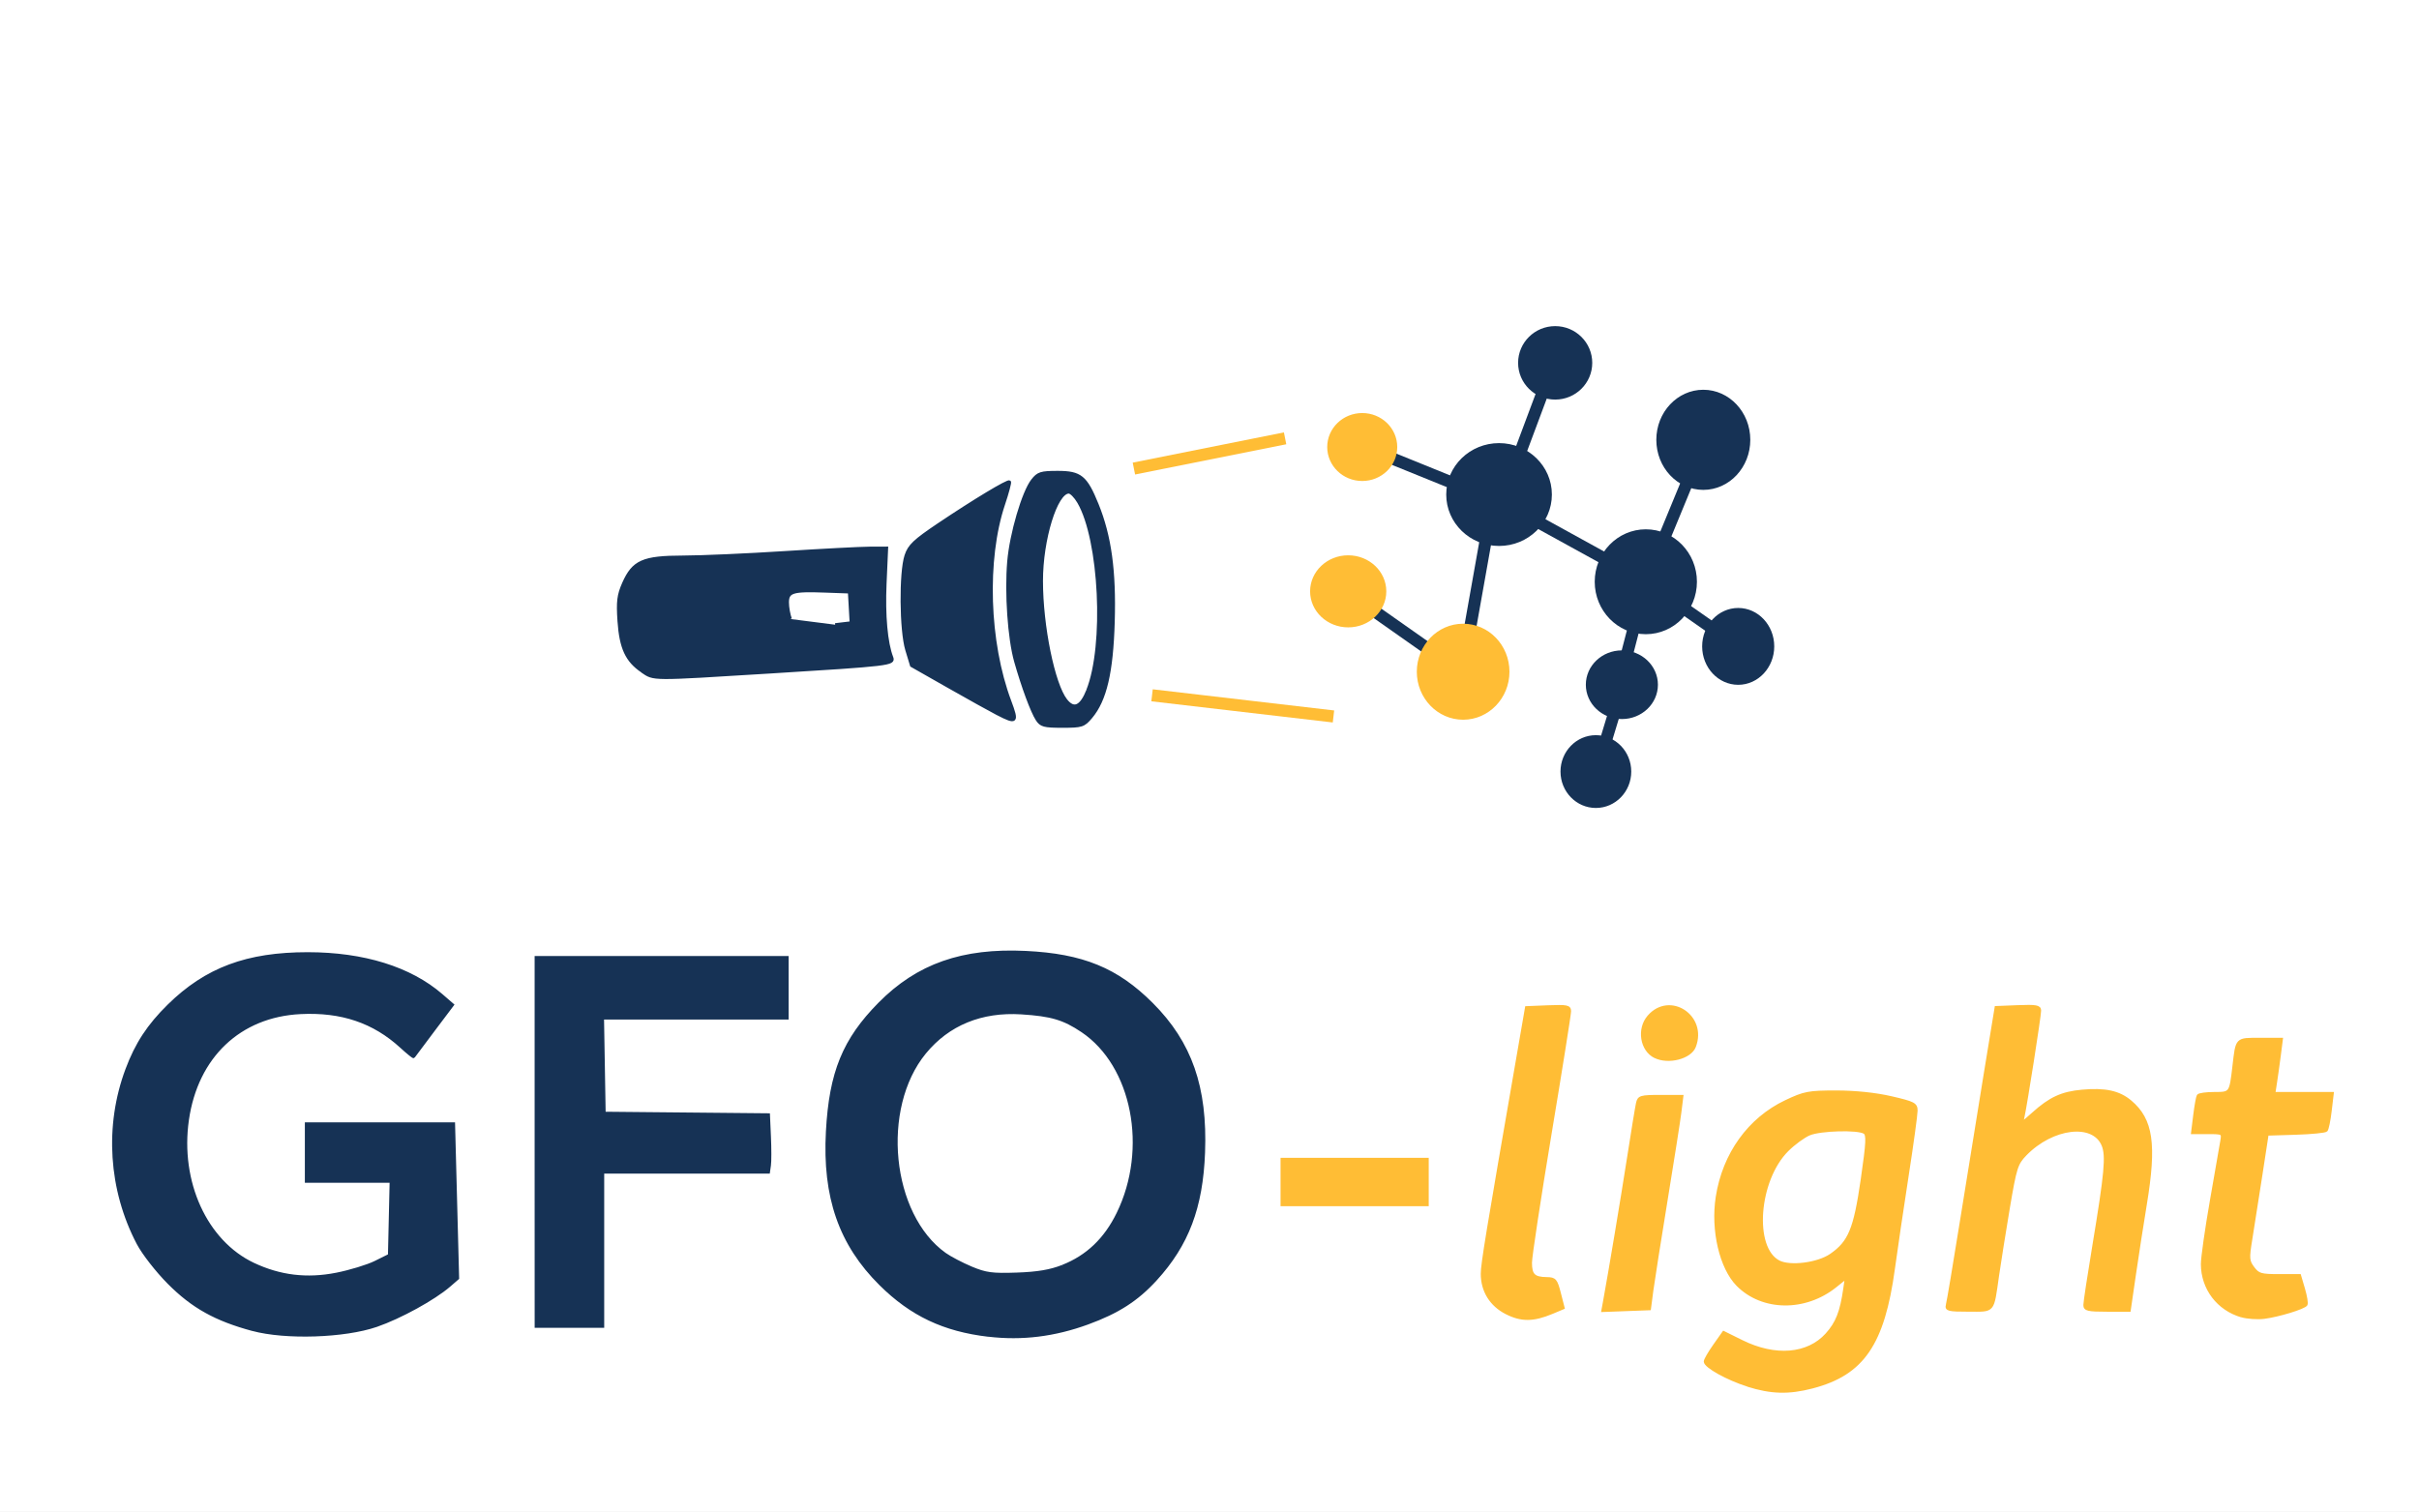
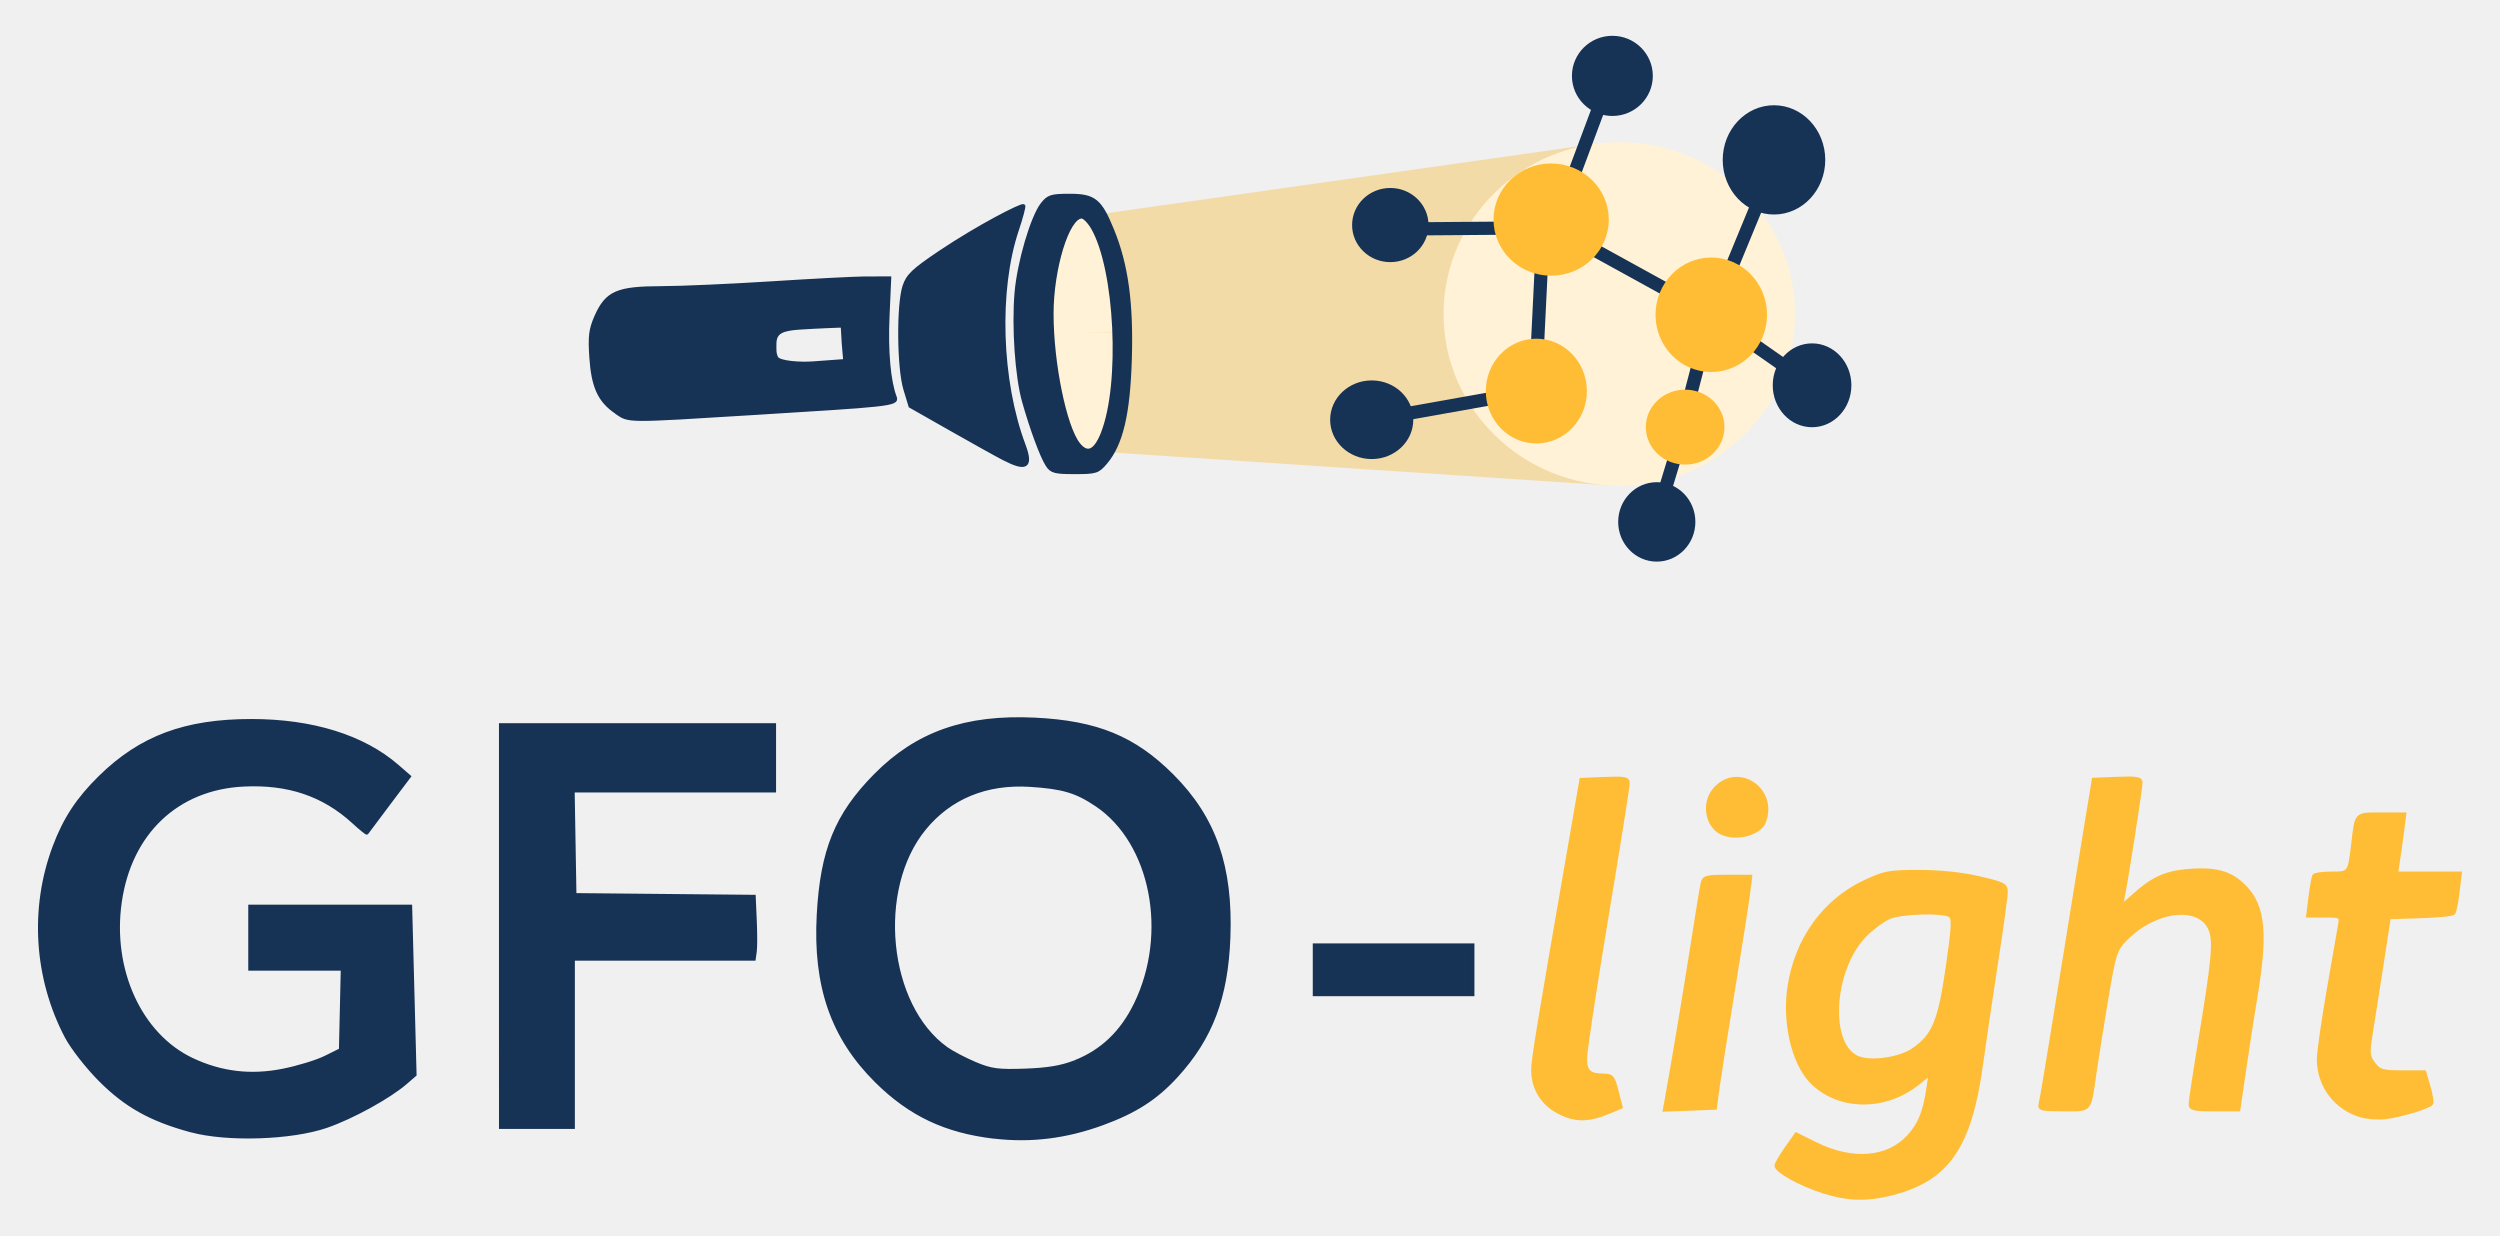
- <svg xmlns="http://www.w3.org/2000/svg" xml:space="preserve" width="800" height="500" viewBox="0 0 800 500">
-   <defs>
-     <style>
- 				.yellow {
- 						fill: #ffbd35;
- 						stroke: #ffbd35;
- 						//fill: #f7951d;
- 						//stroke: #f7951d;
- 				}
- 				.blue {
- 						fill: #163255;
- 						stroke: #163255;
- 				}
- 				.ray {
- 						stroke-width:4;
- 				}
- 		</style>
+ <svg xmlns="http://www.w3.org/2000/svg" xml:space="preserve" width="757.823" height="374.523" viewBox="0 0 757.823 374.523" version="1.1" id="svg11">
+   <defs id="defs1">
+     <style id="style1">
+             .yellow {
+                 fill: #ffbd35;
+                 stroke: #ffbd35;
+             }
+ 
+             .blue {
+                 fill: #163255;
+                 stroke: #163255;
+             }
+ 
+             .ray {
+                 fill: #f3dba7;
+             }
+ 
+             .focus {
+                 fill: #fff2d6;
+             }
+         </style>
  </defs>
-   <rect width="100%" height="100%" style="fill:#ffffff" />
-   <path class="blue" id="gfo" d="M326.92 441.70c-14.76-1.73-25.52-6.83-35.7-16.92-13.33-13.22-18.76-28.82-17.58-50.50 1.06-19.53 5.48-30.33 17.24-42.24 12.64-12.79 27.42-17.98 48.31-16.98 18.82.90 30.19 5.56 41.71 17.09 12.82 12.84 17.95 27.55 17.13 49.10-.69 18.14-5.34 30.44-15.87 41.96-6.16 6.74-12.48 10.80-22.49 14.45-11.01 4.01-21.65 5.32-32.75 4.02m24.53-22.79c8.15-3.21 14.14-8.92 18.31-17.47 10.47-21.45 5.08-49.05-11.81-60.40-6.13-4.12-10.24-5.34-20.15-5.97-13.23-.84-24.24 3.67-32.00 13.14-15.07 18.39-11.54 53.71 6.67 66.68 1.71 1.22 5.64 3.27 8.72 4.57 4.83 2.02 6.92 2.30 15.10 2.02 6.84-.24 11.07-.95 15.14-2.55M83.54 439.79c-12.21-3.29-19.82-7.54-27.67-15.43-3.93-3.95-8.46-9.76-10.21-13.10-9.29-17.72-10.65-38.85-3.68-57.47 3.17-8.49 7.14-14.54 13.85-21.14 12.36-12.14 25.86-17.18 45.98-17.17 18.44.01 33.81 4.79 44.15 13.73l3.67 3.18-6.35 8.43c-3.49 4.64-6.42 8.56-6.51 8.70-.09.14-1.91-1.33-4.06-3.30-9.08-8.32-19.79-11.94-33.36-11.26-20.11 1-34.36 14.51-37.37 35.46-2.96 20.54 6.06 40.33 21.78 47.77 8.8 4.16 17.74 5.24 27.51 3.31 4.51-.89 10.31-2.66 12.87-3.93l4.66-2.31.28-12.25.28-12.25H101.32v-19h48.68l.67 25.53.67 25.53-2.76 2.39c-5.04 4.37-16.27 10.54-24.07 13.23-10.61 3.65-30.04 4.28-40.97 1.34m93.77-62.03v-61h83v20h-61.05l.27 15.75.27 15.75 27.17.26 27.17.26.32 7.23c.18 3.97.18 8.24.00 9.48l-.32 2.25H199.32v51h-22zm247" />
-   <path class="yellow" id="hyphen" d="M424 391 v-7.5h48v15h-48zm-81-153" />
-   <path class="yellow" id="light" d="M578 458.19c-6.72-2.12-14.04-6.20-14.04-7.81 0-.52 1.36-2.89 3.04-5.27l3.04-4.31 5.98 2.96c11.06 5.48 21.88 4.59 28.12-2.31 3.42-3.79 4.85-7.42 5.97-15.23l.53-3.73-3.67 2.94c-10.02 8.03-24.1 7.85-32.28-.42-5.56-5.62-8.47-18.09-6.77-29.04 2.2-14.20 10.56-25.83 22.70-31.58 6.14-2.91 7.53-3.17 16.66-3.17 6.28 0 12.99.70 18.18 1.90 7.46 1.73 8.22 2.12 8.22 4.28 0 1.30-1.33 11.02-2.97 21.60s-3.67 24.34-4.52 30.59c-3.41 25.01-10.15 34.86-26.85 39.21-7.80 2.03-13.58 1.87-21.35-.58m27.54-43.02c6.2-4.29 7.96-8.57 10.35-25.08 1.78-12.35 1.90-14.80.74-15.53-2.18-1.38-14.55-1.04-18.26.50-1.85.77-5.14 3.18-7.32 5.36-9.92 9.92-11.61 32.45-2.77 36.97 3.78 1.93 12.95.75 17.26-2.22m-107.35 19.06c-5.10-2.62-7.96-7.25-7.97-12.88 0-3.22 1.63-13.16 11.87-72.11l2.76-15.94 7.12-.29c6.30-.25 7.12-.08 7.12 1.49-.00.98-2.91 19.26-6.47 40.63-3.55 21.36-6.46 40.50-6.46 42.53 0 4.12 1.12 5.21 5.41 5.27 2.65.03 3.03.48 4.15 4.85l1.23 4.81-3.65 1.53c-6.21 2.60-10.18 2.63-15.11.10m243.14 1.03c-7.77-2.28-12.92-9.05-12.96-17.09-.01-2.08 1.32-11.50 2.97-20.92 1.64-9.42 3.20-18.36 3.46-19.87.46-2.69.37-2.74-4.60-2.74h-5.07l.71-5.73c.39-3.15.91-6.06 1.17-6.47s2.64-.74 5.31-.74c5.44 0 5.43.02 6.48-8.96 1.09-9.31.75-8.96 8.66-8.96h7.03l-.67 5.23c-.37 2.87-.93 6.91-1.25 8.96l-.57 3.73h19.32l-.68 5.73c-.37 3.15-.97 6.04-1.32 6.43-.35.38-4.89.83-10.09.99l-9.44.29-2.14 13.94c-1.18 7.67-2.65 17.07-3.28 20.89-1.03 6.31-.96 7.16.76 9.46 1.70 2.26 2.59 2.52 8.64 2.52h6.74l1.30 4.41c.71 2.42 1.09 4.74.84 5.15-.65 1.05-9.16 3.65-13.88 4.24-2.19.27-5.53.04-7.43-.51m-210.72-4.54c1.82-9.93 5.86-34.09 7.96-47.61 1.36-8.76 2.70-16.95 2.98-18.18.46-2.06 1.05-2.24 7.58-2.24h7.08l-.65 5.23c-.36 2.87-2.42 15.99-4.57 29.14s-4.27 26.60-4.71 29.89l-.78 5.97-7.70.29-7.70.29zm113.41.95c.28-.95 2.37-13.40 4.65-27.65a16001 16001 0 0 1 7.81-48.32l3.67-22.41 7.19-.29c6.04-.24 7.19-.03 7.19 1.3 0 1.81-4.67 31.61-5.53 35.28-.52 2.24-.28 2.16 3.42-1.18 5.56-5.02 9.49-6.84 16.12-7.44 7.68-.69 12.20.28 15.99 3.47 7.07 5.95 8.25 14.03 4.95 34.01a1511 1511 0 0 0-3.61 23.27l-1.70 11.70h-7.34c-6.33 0-7.34-.24-7.33-1.74.00-.95 1.34-9.77 2.97-19.59 3.98-24.00 4.51-29.77 3.05-33.3-3.21-7.76-16.80-6.13-25.73 3.08-2.93 3.02-3.35 4.36-5.60 17.70-1.33 7.93-2.94 18.01-3.57 22.39-1.76 12.28-1.07 11.45-9.62 11.45-6.64 0-7.41-.19-6.96-1.74m-96.65-82.12c-4.54-2.2-5.65-9.18-2.10-13.26 6.91-7.95 18.90-.08 15.07 9.89-1.4 3.64-8.55 5.5-12.96 3.36" />
-   <path class="blue" id="flashlight" d="M343 238 c-1.70-2.63-4.72-10.79-7.12-19.25-2.13-7.54-3.17-22.56-2.28-33 .78-9.17 4.84-22.99 7.89-26.86 1.84-2.34 2.76-2.63 8.32-2.63 7.50 0 9.30 1.47 13.02 10.62 4.25 10.47 5.83 21.98 5.33 38.85-.49 16.69-2.64 25.86-7.37 31.48-2.4 2.85-3.00 3.04-9.45 3.04-6.04 0-7.06-.27-8.34-2.25m16.74-9.62c5.95-14.87 4.26-49.85-3.00-62.30-1.06-1.82-2.54-3.31-3.27-3.31-4.23 0-9.05 15.66-9.04 29.41.00 14.94 3.94 34.21 8.06 39.45 2.64 3.36 5.05 2.29 7.26-3.23m-29.83 7.72c-2.2-1.13-9.50-5.19-16.23-9.02l-12.23-6.95-1.57-5.18c-1.95-6.44-2.10-25.60-.25-31.18 1.08-3.27 2.77-4.87 10.78-10.26 11.76-7.90 22.94-14.64 23.44-14.13.20.21-.68 3.55-1.98 7.42-6.10 18.18-5.23 45.72 2.06 65.11 2.65 7.05 2.28 7.44-4.02 4.18m-117.54-14.09c-5.11-3.44-7.06-7.66-7.67-16.56-.44-6.49-.18-8.59 1.52-12.46 3.22-7.28 6.41-8.70 19.69-8.73 6.05-.01 21.12-.68 33.5-1.47s25.04-1.45 28.15-1.47l5.65-.02-.52 11.75c-.46 10.52.36 19.65 2.21 24.42.85 2.20-.37 2.35-40.32 4.82-39.83 2.46-38.18 2.47-42.23-.25m63.84-15.4 5.29-.63-.29-5.10-.29-5.10-7.99-.29c-10.80-.4-12.50.10-12.50 3.75 0 1.60.43 4.07.97 5.48" />
-   <path class="blue" d="m564.32 144.13-19.68 47.74Z" style="stroke-width:4;stroke-opacity:1" />
-   <path class="yellow ray" id="ray1" d="M375 155 l 50 -10z" />
-   <path class="yellow ray" id="ray2" d="M381 230 l 60 7z" />
-   <path class="blue" d="m514.54 118.11-18.10 48.42zM496.44 166.53ZM448.02 146.62l47.97 19.46zM444.40 195.04l41.18 28.96zM536.72 228.08ZM537.17 227.18ZM543.96 193.69l-9.05 34.84zM542.15 190.97l33.03 23.08zM493.27 167.89l-9.50 53.40zM494.18 164.72l49.32 27.15zM537.17 224.91l-9.05 29.86z" style="stroke-width:4;stroke-opacity:1" />
-   <ellipse class="yellow" cx="450.51" cy="147.87" rx="11.08" ry="10.74" />
-   <ellipse class="yellow" cx="445.87" cy="195.61" rx="12.10" ry="11.42" />
-   <ellipse class="yellow" cx="483.88" cy="222.20" rx="14.82" ry="15.38" />
-   <ellipse class="blue" cx="514.32" cy="120.03" rx="11.76" ry="11.65" />
-   <ellipse class="blue" cx="527.78" cy="255.23" rx="11.20" ry="11.54" />
-   <ellipse class="blue" cx="536.38" cy="226.5" rx="11.42" ry="10.86" />
-   <ellipse class="blue" cx="563.31" cy="145.49" rx="15.04" ry="16.06" />
-   <ellipse class="blue" cx="495.76" cy="163.59" rx="16.97" ry="16.51" style="display:inline;stroke-opacity:1" />
-   <ellipse class="blue" cx="544.30" cy="192.44" rx="16.40" ry="16.85" />
-   <ellipse class="blue" cx="574.85" cy="213.82" rx="11.42" ry="12.21" />
+   <g id="flashlight">
+     <path id="ray" class="ray" d="M 327.487,65.752 484.293,43.495 487.499,147.139 329.325,136.651 Z" />
+     <ellipse class="focus" id="focus" cx="490.862" cy="95.172" rx="53.276" ry="52.069" />
+     <path id="lense" class="focus" d="m 334.255,111.739 a 9.188,35.75 0 0 1 -9.177,35.75 9.188,35.75 0 0 1 -9.199,-35.664 9.188,35.75 0 0 1 9.155,-35.835 9.188,35.75 0 0 1 9.221,35.578 l -9.188,0.171 z" transform="rotate(-1.88248)" />
+     <path id="gadget" d="m 317.438,140.974 c -1.7,-2.63 -4.72,-10.79 -7.12,-19.25 -2.13,-7.54 -3.17,-22.56 -2.28,-33 0.78,-9.17 4.84,-22.99 7.89,-26.86 1.84,-2.34 2.76,-2.63 8.32,-2.63 7.5,0 9.3,1.47 13.02,10.62 4.25,10.47 5.83,21.98 5.33,38.85 -0.49,16.69 -2.64,25.86 -7.37,31.48 -2.4,2.85 -3,3.04 -9.45,3.04 -6.04,0 -7.06,-0.27 -8.34,-2.25 m 16.74,-9.62 c 5.95,-14.87 4.26,-49.85 -3,-62.3 -1.06,-1.82 -2.54,-3.31 -3.27,-3.31 -4.23,0 -9.05,15.66 -9.04,29.41 0,14.94 3.94,34.21 8.06,39.45 2.64,3.36 5.05,2.29 7.26,-3.23 m -29.83,7.72 c -2.2,-1.13 -9.5,-5.19 -16.23,-9.02 l -12.23,-6.95 -1.57,-5.18 c -1.95,-6.44 -2.1,-25.6 -0.25,-31.18 1.08,-3.27 2.77,-4.87 10.78,-10.26 11.76,-7.9 24.94,-14.64 25.44,-14.13 0.2,0.21 -0.68,3.55 -1.98,7.42 -6.1,18.18 -5.23,45.72 2.06,65.11 2.65,7.05 0.28,7.44 -6.02,4.18 m -117.54,-14.09 c -5.11,-3.44 -7.06,-7.66 -7.67,-16.56 -0.44,-6.49 -0.18,-8.59 1.52,-12.46 3.22,-7.28 6.41,-8.7 19.69,-8.73 6.05,-0.01 21.12,-0.68 33.5,-1.47 12.38,-0.79 25.04,-1.45 28.15,-1.47 l 7.65,-0.02 -0.52,11.75 c -0.46,10.52 0.36,19.65 2.21,24.42 0.85,2.2 -2.37,2.35 -42.32,4.82 -39.83,2.46 -38.18,2.47 -42.23,-0.25 m 59.567,-14.972 c 3.594,-0.269 9.735,-0.713 9.735,-0.713 l -0.462,-5.445 -0.29,-5.1 c 0,0 -7.504,0.255 -12.861,0.615 -5.357,0.36 -7.629,1.195 -7.629,4.845 0,1.6 -0.134,2.845 0.545,4.193 0.755,1.501 7.368,1.873 10.963,1.605 z" class="blue" />
+   </g>
+   <g id="title">
+     <path id="light" d="m 552.438,361.164 c -6.72,-2.12 -14.04,-6.2 -14.04,-7.81 0,-0.52 1.36,-2.89 3.04,-5.27 l 3.04,-4.31 5.98,2.96 c 11.06,5.48 21.88,4.59 28.12,-2.31 3.42,-3.79 4.85,-7.42 5.97,-15.23 l 0.53,-3.73 -3.67,2.94 c -10.02,8.03 -24.1,7.85 -32.28,-0.42 -5.56,-5.62 -8.47,-18.09 -6.77,-29.04 2.2,-14.2 10.56,-25.83 22.7,-31.58 6.14,-2.91 7.53,-3.17 16.66,-3.17 6.28,0 12.99,0.7 18.18,1.9 7.46,1.73 8.22,2.12 8.22,4.28 0,1.3 -1.33,11.02 -2.97,21.6 -1.64,10.58 -3.67,24.34 -4.52,30.59 -3.41,25.01 -10.15,34.86 -26.85,39.21 -7.8,2.03 -13.58,1.87 -21.35,-0.58 m 27.54,-43.02 c 6.2,-4.29 7.96,-8.57 10.35,-25.08 1.78,-12.35 1.9,-14.8 0.74,-15.53 -2.18,-1.38 -14.55,-1.04 -18.26,0.5 -1.85,0.77 -5.14,3.18 -7.32,5.36 -9.92,9.92 -11.61,32.45 -2.77,36.97 3.78,1.93 12.95,0.75 17.26,-2.22 m -107.35,19.06 c -5.1,-2.62 -7.96,-7.25 -7.97,-12.88 0,-3.22 1.63,-13.16 11.87,-72.11 l 2.76,-15.94 7.12,-0.29 c 6.3,-0.25 7.12,-0.08 7.12,1.49 0,0.98 -2.91,19.26 -6.47,40.63 -3.55,21.36 -6.46,40.5 -6.46,42.53 0,4.12 1.12,5.21 5.41,5.27 2.65,0.03 3.03,0.48 4.15,4.85 l 1.23,4.81 -3.65,1.53 c -6.21,2.6 -10.18,2.63 -15.11,0.1 m 243.14,1.03 c -7.77,-2.28 -12.92,-9.05 -12.96,-17.09 -0.01,-2.08 1.32,-11.5 2.97,-20.92 1.64,-9.42 3.2,-18.36 3.46,-19.87 0.46,-2.69 0.37,-2.74 -4.6,-2.74 h -5.07 l 0.71,-5.73 c 0.39,-3.15 0.91,-6.06 1.17,-6.47 0.26,-0.41 2.64,-0.74 5.31,-0.74 5.44,0 5.43,0.02 6.48,-8.96 1.09,-9.31 0.75,-8.96 8.66,-8.96 h 7.03 l -0.67,5.23 c -0.37,2.87 -0.93,6.91 -1.25,8.96 l -0.57,3.73 h 19.32 l -0.68,5.73 c -0.37,3.15 -0.97,6.04 -1.32,6.43 -0.35,0.38 -4.89,0.83 -10.09,0.99 l -9.44,0.29 -2.14,13.94 c -1.18,7.67 -2.65,17.07 -3.28,20.89 -1.03,6.31 -0.96,7.16 0.76,9.46 1.7,2.26 2.59,2.52 8.64,2.52 h 6.74 l 1.3,4.41 c 0.71,2.42 1.09,4.74 0.84,5.15 -0.65,1.05 -9.16,3.65 -13.88,4.24 -2.19,0.27 -5.53,0.04 -7.43,-0.51 m -210.72,-4.54 c 1.82,-9.93 5.86,-34.09 7.96,-47.61 1.36,-8.76 2.7,-16.95 2.98,-18.18 0.46,-2.06 1.05,-2.24 7.58,-2.24 h 7.08 l -0.65,5.23 c -0.36,2.87 -2.42,15.99 -4.57,29.14 -2.15,13.15 -4.27,26.6 -4.71,29.89 l -0.78,5.97 -7.7,0.29 -7.7,0.29 z m 113.41,0.95 c 0.28,-0.95 2.37,-13.4 4.65,-27.65 a 16001,16001 0 0 1 7.81,-48.32 l 3.67,-22.41 7.19,-0.29 c 6.04,-0.24 7.19,-0.03 7.19,1.3 0,1.81 -4.67,31.61 -5.53,35.28 -0.52,2.24 -0.28,2.16 3.42,-1.18 5.56,-5.02 9.49,-6.84 16.12,-7.44 7.68,-0.69 12.2,0.28 15.99,3.47 7.07,5.95 8.25,14.03 4.95,34.01 a 1511,1511 0 0 0 -3.61,23.27 l -1.7,11.7 h -7.34 c -6.33,0 -7.34,-0.24 -7.33,-1.74 0,-0.95 1.34,-9.77 2.97,-19.59 3.98,-24 4.51,-29.77 3.05,-33.3 -3.21,-7.76 -16.8,-6.13 -25.73,3.08 -2.93,3.02 -3.35,4.36 -5.6,17.7 -1.33,7.93 -2.94,18.01 -3.57,22.39 -1.76,12.28 -1.07,11.45 -9.62,11.45 -6.64,0 -7.41,-0.19 -6.96,-1.74 m -96.65,-82.12 c -4.54,-2.2 -5.65,-9.18 -2.1,-13.26 6.91,-7.95 18.9,-0.08 15.07,9.89 -1.4,3.64 -8.55,5.5 -12.96,3.36" class="yellow" />
+     <path id="hyphen" d="m 398.438,286.474 h 48 v 15 h -48 z" class="blue" />
+     <path id="gfo" d="m 301.358,344.674 c -14.76,-1.73 -25.52,-6.83 -35.7,-16.92 -13.33,-13.22 -18.76,-28.82 -17.58,-50.5 1.06,-19.53 5.48,-30.33 17.24,-42.24 12.64,-12.79 27.42,-17.98 48.31,-16.98 18.82,0.9 30.19,5.56 41.71,17.09 12.82,12.84 17.95,27.55 17.13,49.1 -0.69,18.14 -5.34,30.44 -15.87,41.96 -6.16,6.74 -12.48,10.8 -22.49,14.45 -11.01,4.01 -21.65,5.32 -32.75,4.02 m 24.53,-22.79 c 8.15,-3.21 14.14,-8.92 18.31,-17.47 10.47,-21.45 5.08,-49.05 -11.81,-60.4 -6.13,-4.12 -10.24,-5.34 -20.15,-5.97 -13.23,-0.84 -24.24,3.67 -32,13.14 -15.07,18.39 -11.54,53.71 6.67,66.68 1.71,1.22 5.64,3.27 8.72,4.57 4.83,2.02 6.92,2.3 15.1,2.02 6.84,-0.24 11.07,-0.95 15.14,-2.55 m -267.89,20.88 c -12.21,-3.29 -19.82,-7.54 -27.67,-15.43 -3.93,-3.95 -8.46,-9.76 -10.21,-13.1 -9.29,-17.72 -10.65,-38.85 -3.68,-57.47 3.17,-8.49 7.14,-14.54 13.85,-21.14 12.36,-12.14 25.86,-17.18 45.98,-17.17 18.44,0.01 33.81,4.79 44.15,13.73 l 3.67,3.18 -6.35,8.43 c -3.49,4.64 -6.42,8.56 -6.51,8.7 -0.09,0.14 -1.91,-1.33 -4.06,-3.3 -9.08,-8.32 -19.79,-11.94 -33.36,-11.26 -20.11,1 -34.36,14.51 -37.37,35.46 -2.96,20.54 6.06,40.33 21.78,47.77 8.8,4.16 17.74,5.24 27.51,3.31 4.51,-0.89 10.31,-2.66 12.87,-3.93 l 4.66,-2.31 0.28,-12.25 0.28,-12.25 H 75.757 v -19 H 124.438 l 0.67,25.53 0.67,25.53 -2.76,2.39 c -5.04,4.37 -16.27,10.54 -24.07,13.23 -10.61,3.65 -30.04,4.28 -40.97,1.34 m 93.77,-62.03 v -61 h 83 v 20 h -61.05 l 0.27,15.75 0.27,15.75 27.17,0.26 27.17,0.26 0.32,7.23 c 0.18,3.97 0.18,8.24 0,9.48 l -0.32,2.25 h -54.82 v 51 h -22 z" class="blue" />
+   </g>
+   <g id="graph">
+     <path id="edges" style="stroke-width:4" d="m 488.978,21.084 -18.1,48.42 z m -67.126,48.341 48.576,-0.371 z m -6.173,57.872 49.41,-8.798 z m 102.719,-30.633 -9.05,34.84 z m -1.81,-2.72 33.03,23.08 z m -48.88,-23.08 -2.308,47.046 z m 0.91,-3.17 49.32,27.15 z m 41.74,62.19 -8.925,29.36 z m 27.952,-81.47 -19.68,47.74 z" class="blue" />
+     <ellipse cx="415.809" cy="127.234" rx="12.1" ry="11.42" id="node10" class="blue" />
+     <ellipse cx="502.218" cy="158.204" rx="11.2" ry="11.54" id="node9" class="blue" />
+     <ellipse cx="549.287" cy="116.794" rx="11.42" ry="12.21" id="node8" class="blue" />
+     <ellipse cx="537.747" cy="48.464" rx="15.04" ry="16.06" id="node7" class="blue" />
+     <ellipse cx="488.758" cy="23.004" rx="11.76" ry="11.65" id="node6" class="blue" />
+     <ellipse cx="421.44" cy="68.219" rx="11.08" ry="10.74" id="node5" class="blue" />
+     <g id="highlight">
+       <ellipse cx="510.817" cy="129.474" rx="11.42" ry="10.86" id="node4" class="yellow" />
+       <ellipse cx="518.737" cy="95.414" rx="16.4" ry="16.85" id="node3" class="yellow" />
+       <ellipse cx="465.712" cy="118.547" rx="14.82" ry="15.38" id="node2" class="yellow" />
+       <ellipse cx="470.198" cy="66.564" rx="16.97" ry="16.51" id="node1" class="yellow" />
+     </g>
+   </g>
</svg>
